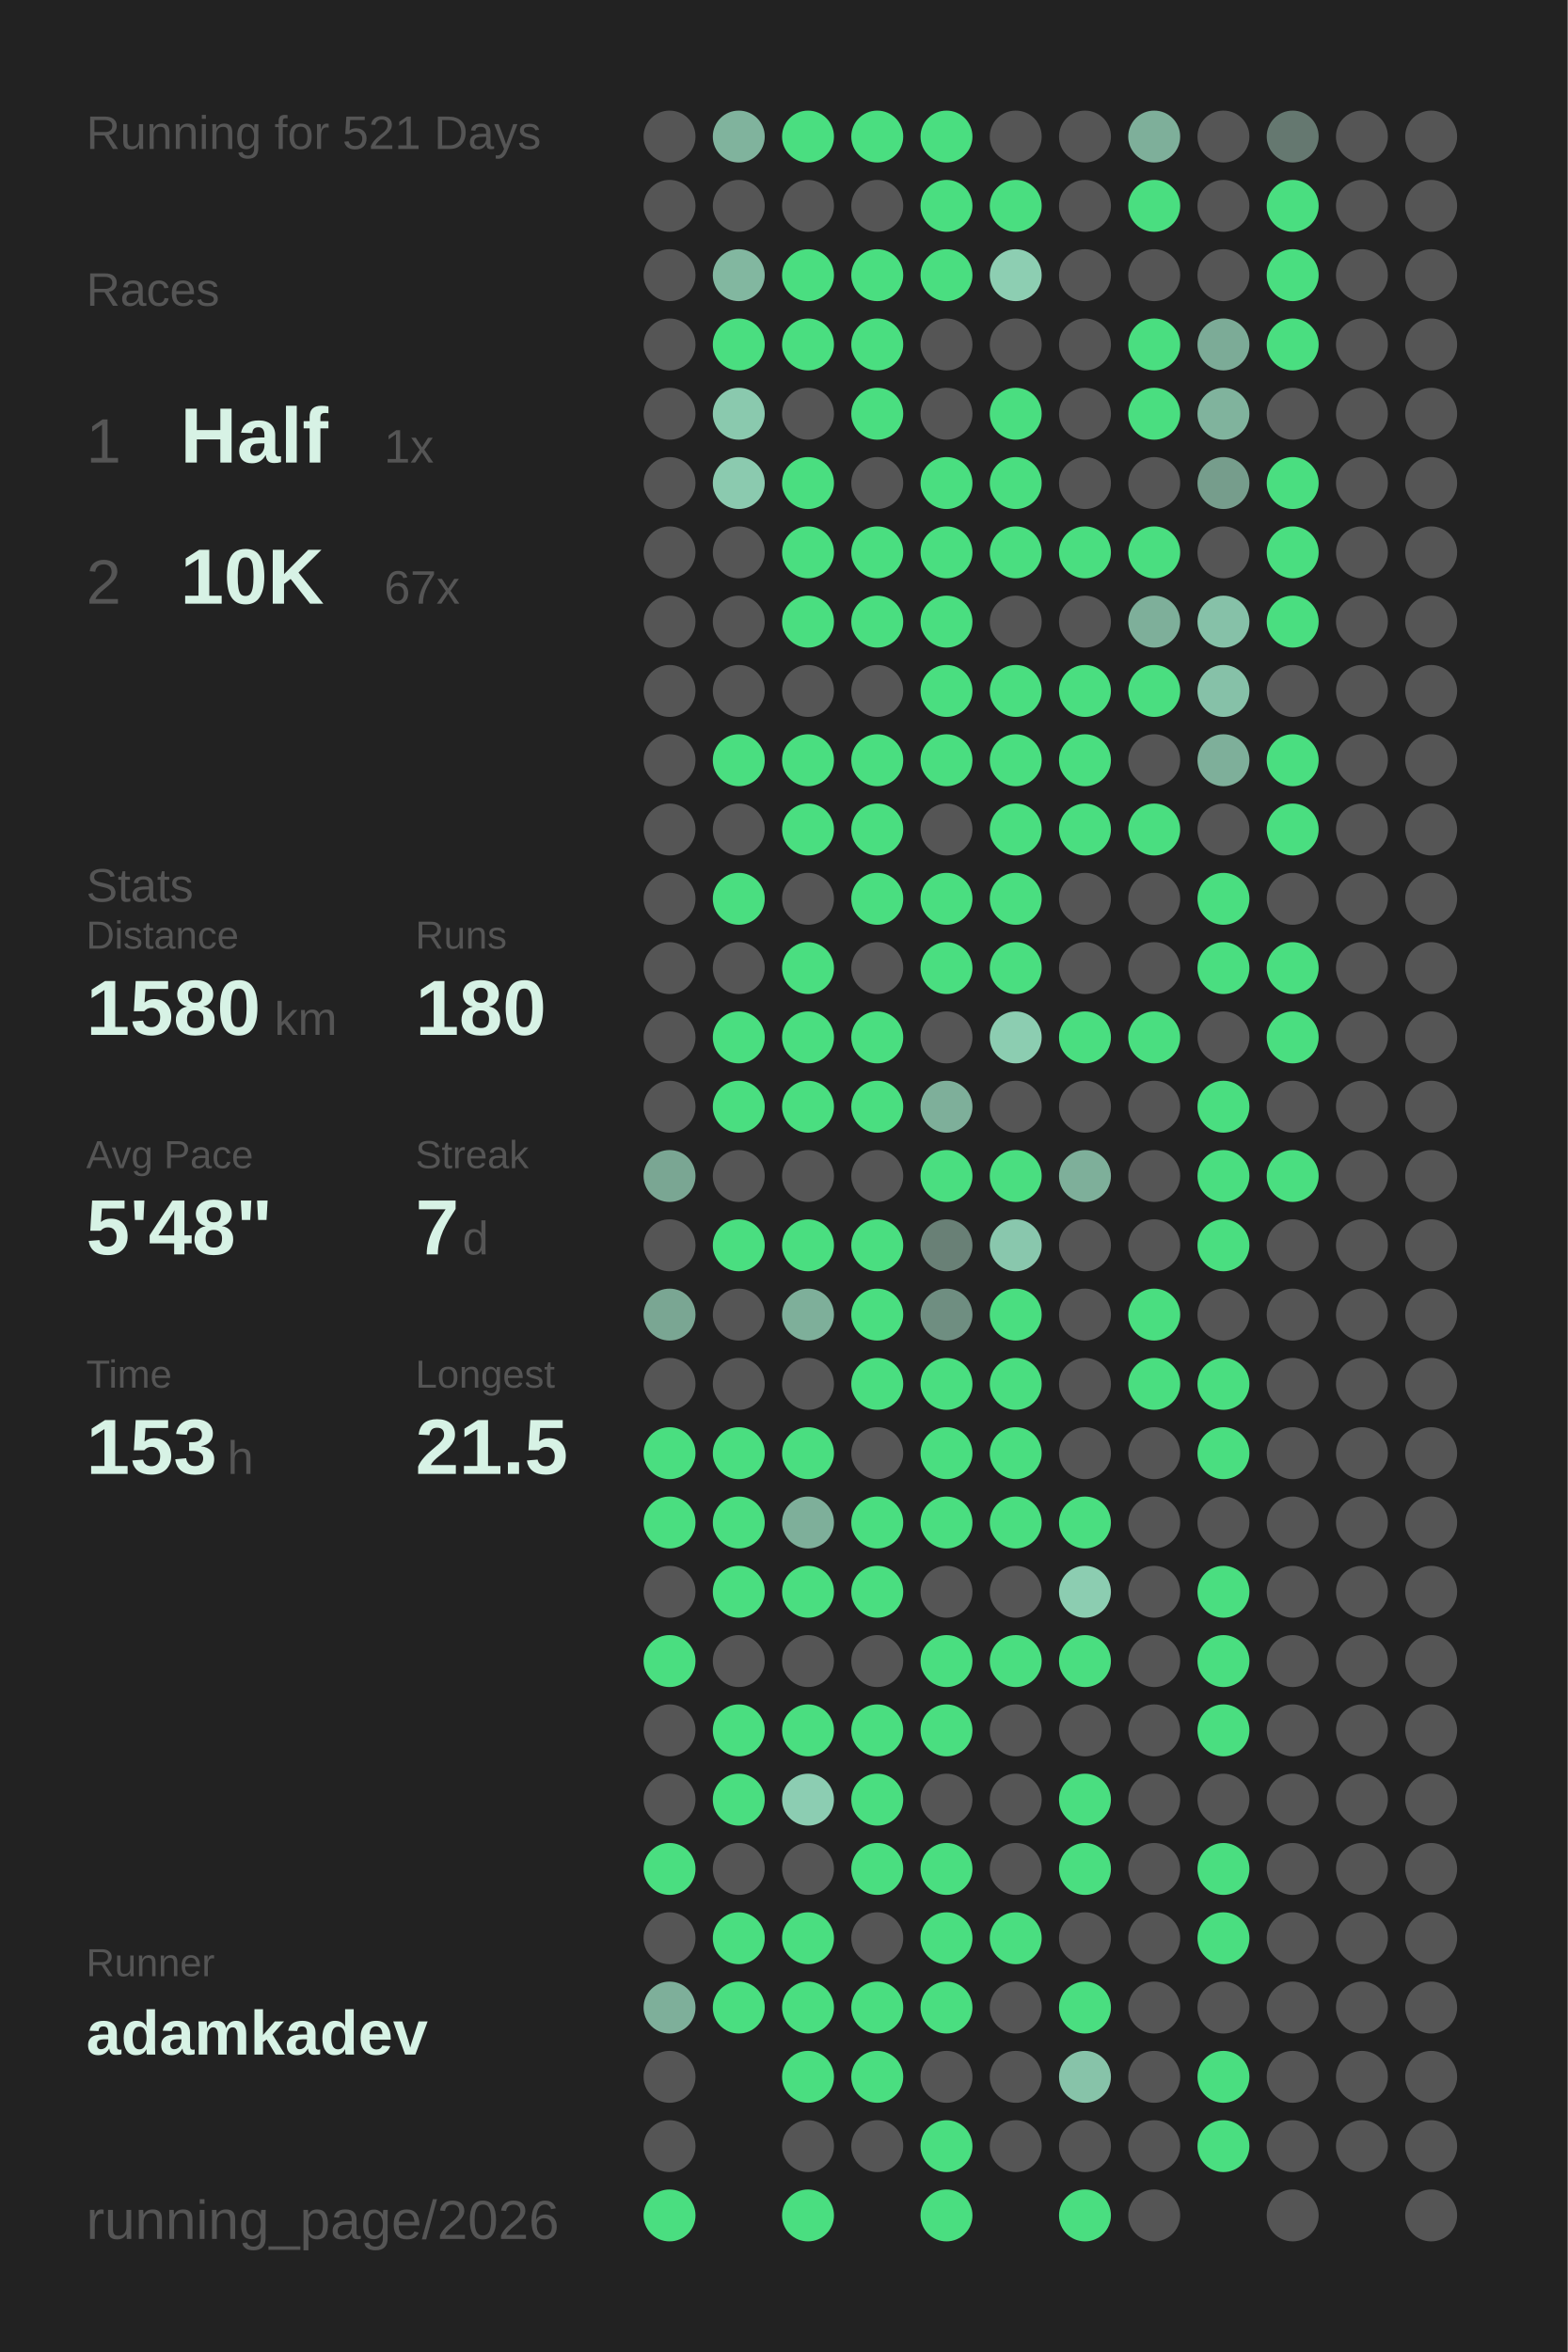
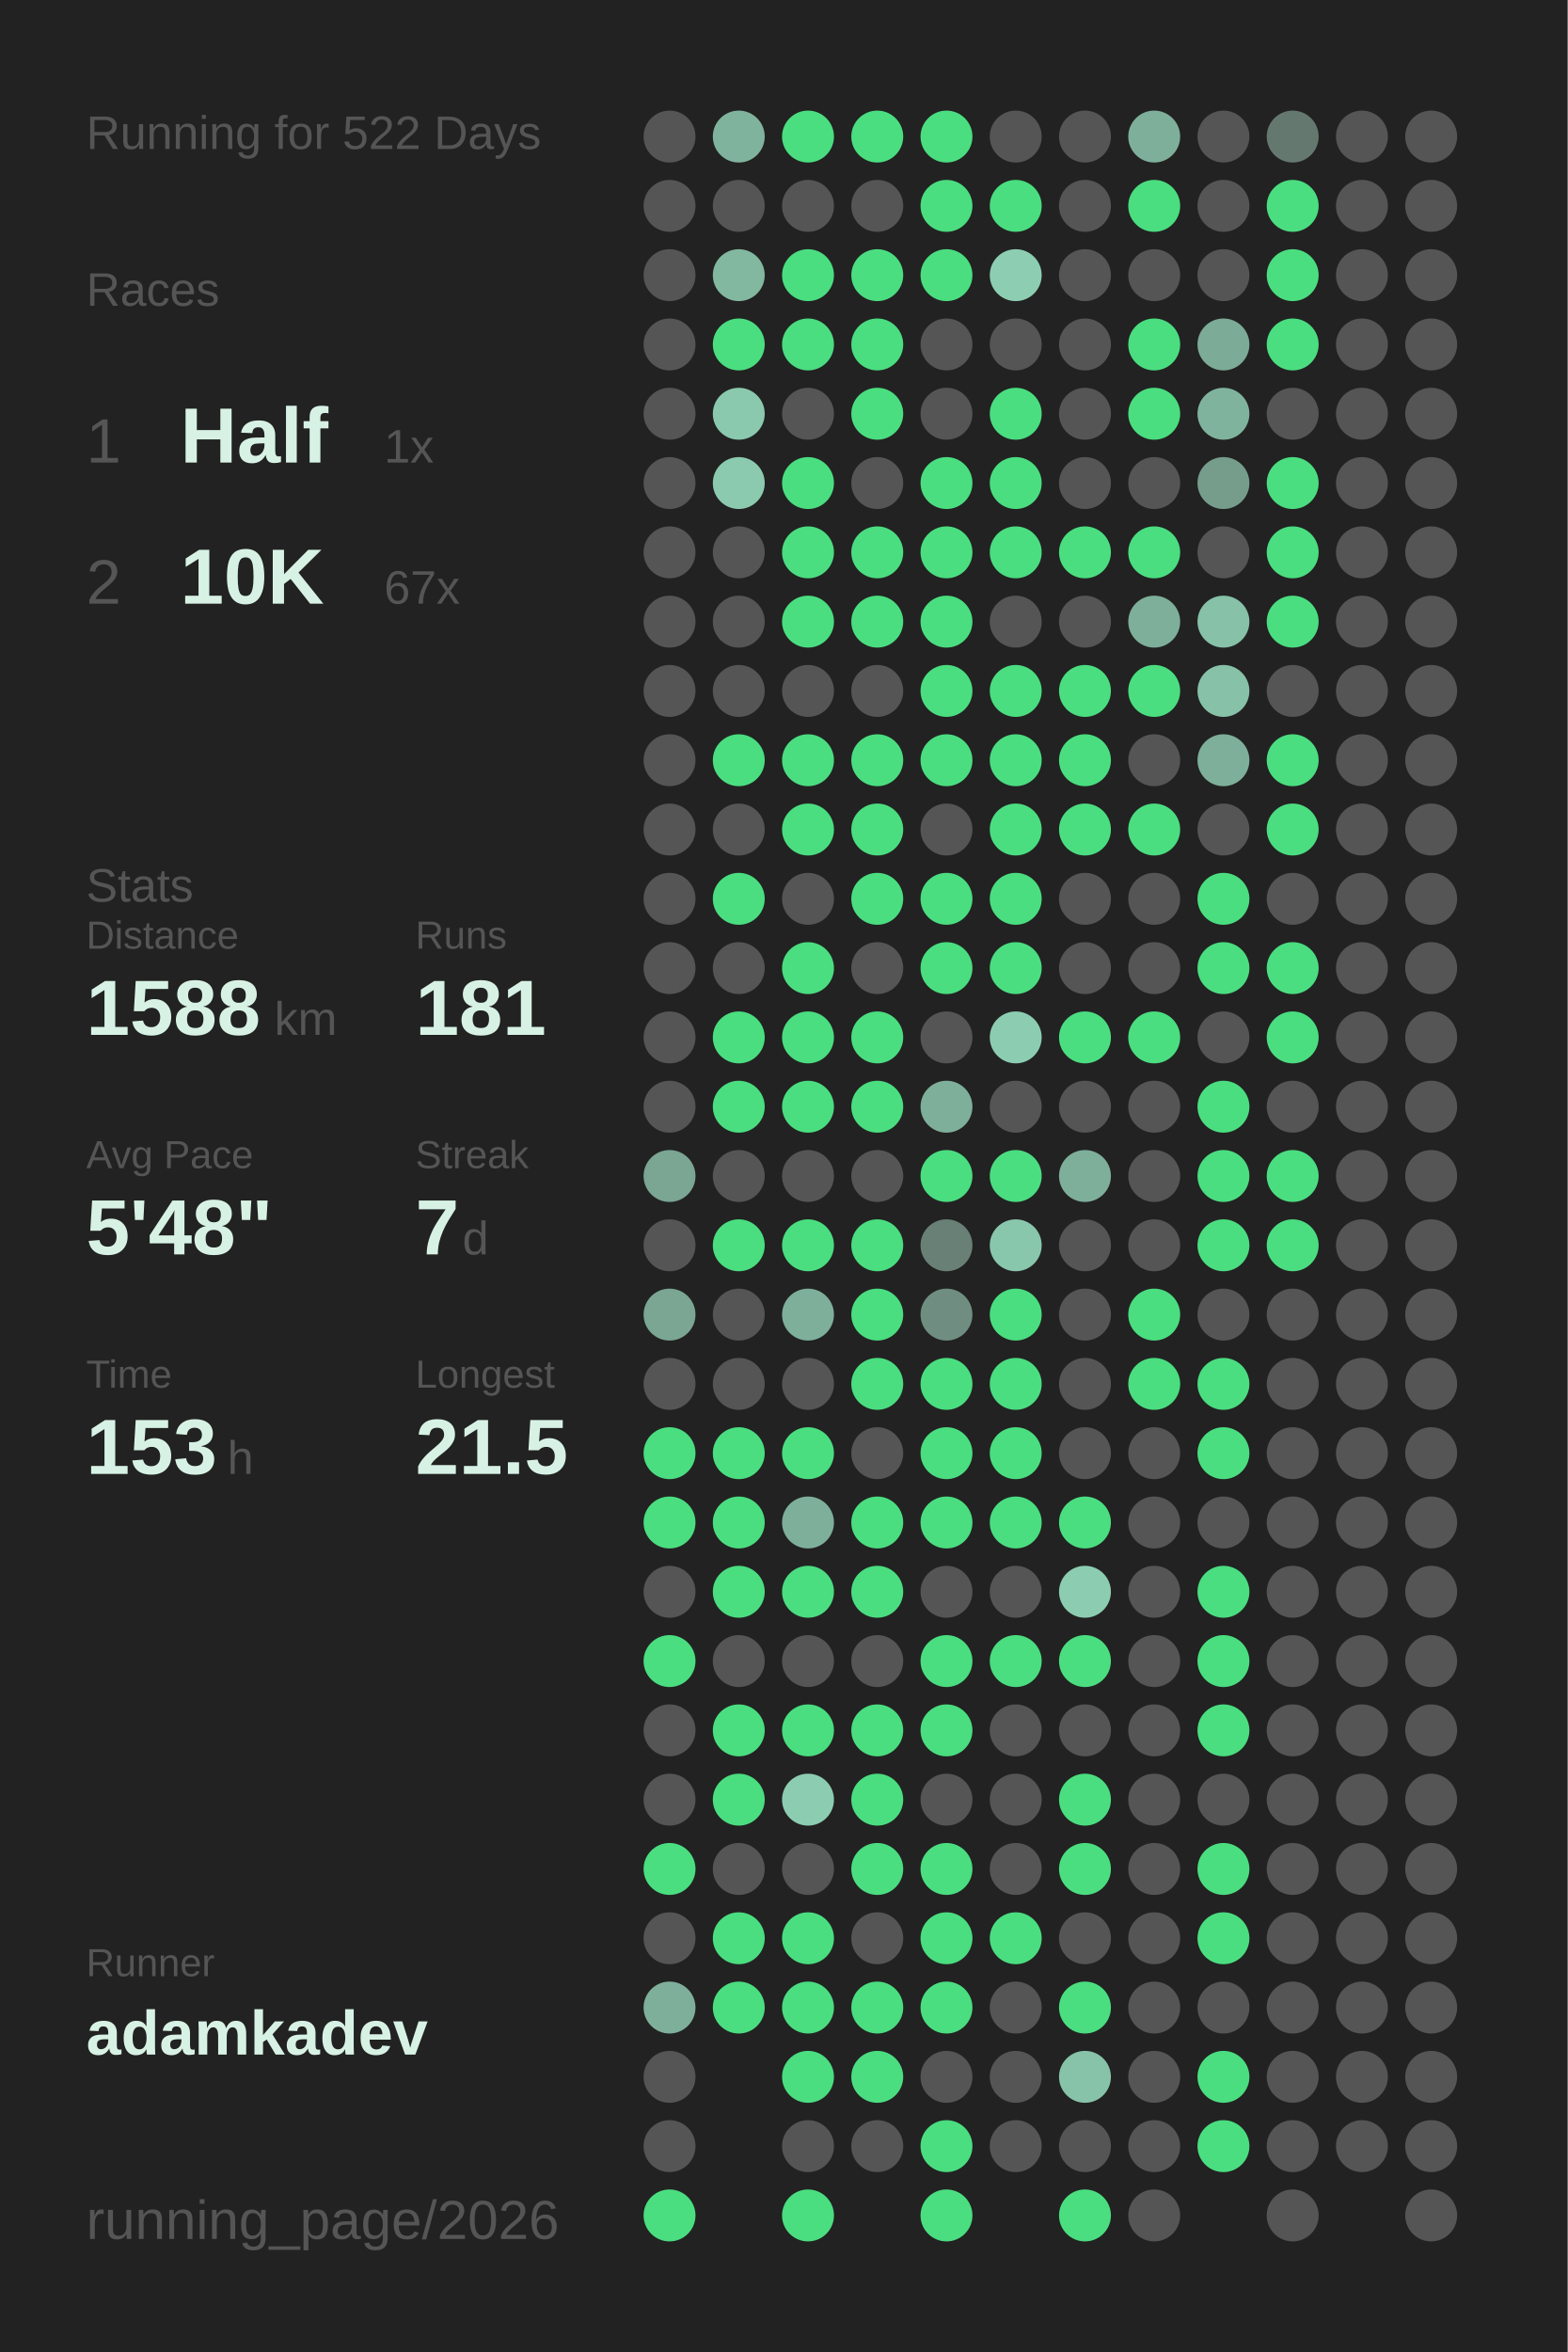
<svg xmlns="http://www.w3.org/2000/svg" baseProfile="full" height="300mm" version="1.1" viewBox="0,0,200,300" width="200mm">
  <defs />
  <rect fill="#222222" height="300" width="200" x="0" y="0" />
-   <text fill="#555555" style="font-size:6px; font-family:Arial;" x="11" y="19">Running for 521 Days</text>
+   <text fill="#555555" style="font-size:6px; font-family:Arial;" x="11" y="19">Running for 522 Days</text>
  <text fill="#555555" style="font-size:6px; font-family:Arial;" x="11" y="39">Races</text>
  <text fill="#555555" style="font-size:8px; font-family:Arial;" x="11" y="59">1</text>
  <text fill="#D7F2E5" style="font-size:10px; font-family:Arial; font-weight:bold;" x="23" y="59">Half</text>
  <text fill="#555555" style="font-size:6px; font-family:Arial;" x="49" y="59">1x</text>
  <text fill="#555555" style="font-size:8px; font-family:Arial;" x="11" y="77">2</text>
  <text fill="#D7F2E5" style="font-size:10px; font-family:Arial; font-weight:bold;" x="23" y="77">10K</text>
  <text fill="#555555" style="font-size:6px; font-family:Arial;" x="49" y="77">67x</text>
  <text fill="#555555" style="font-size:6px; font-family:Arial;" x="11" y="115">Stats</text>
  <text fill="#555555" style="font-size:5px; font-family:Arial;" x="11" y="121">Distance</text>
-   <text fill="#D7F2E5" style="font-size:10px; font-family:Arial; font-weight:bold;" x="11" y="132">1580</text>
+   <text fill="#D7F2E5" style="font-size:10px; font-family:Arial; font-weight:bold;" x="11" y="132">1588</text>
  <text fill="#555555" style="font-size:6px; font-family:Arial;" x="35" y="132">km</text>
  <text fill="#555555" style="font-size:5px; font-family:Arial;" x="53" y="121">Runs</text>
-   <text fill="#D7F2E5" style="font-size:10px; font-family:Arial; font-weight:bold;" x="53" y="132">180</text>
+   <text fill="#D7F2E5" style="font-size:10px; font-family:Arial; font-weight:bold;" x="53" y="132">181</text>
  <text fill="#555555" style="font-size:5px; font-family:Arial;" x="11" y="149">Avg Pace</text>
  <text fill="#D7F2E5" style="font-size:10px; font-family:Arial; font-weight:bold;" x="11" y="160">5'48"</text>
  <text fill="#555555" style="font-size:5px; font-family:Arial;" x="53" y="149">Streak</text>
  <text fill="#D7F2E5" style="font-size:10px; font-family:Arial; font-weight:bold;" x="53" y="160">7</text>
  <text fill="#555555" style="font-size:6px; font-family:Arial;" x="59" y="160">d</text>
  <text fill="#555555" style="font-size:5px; font-family:Arial;" x="11" y="177">Time</text>
  <text fill="#D7F2E5" style="font-size:10px; font-family:Arial; font-weight:bold;" x="11" y="188">153</text>
  <text fill="#555555" style="font-size:6px; font-family:Arial;" x="29" y="188">h</text>
  <text fill="#555555" style="font-size:5px; font-family:Arial;" x="53" y="177">Longest</text>
  <text fill="#D7F2E5" style="font-size:10px; font-family:Arial; font-weight:bold;" x="53" y="188">21.5</text>
  <text fill="#555555" style="font-size:5px; font-family:Arial;" x="11" y="252.065">Runner</text>
  <text fill="#D7F2E5" style="font-size:8px; font-family:Arial; font-weight:bold;" x="11" y="262.065">adamkadev</text>
  <text fill="#555555" style="font-size:7px; font-family:Arial;" x="11" y="285.581">running_page/2026</text>
  <circle cx="85.417" cy="17.419" fill="#555555" r="3.312" />
  <circle cx="85.417" cy="26.258" fill="#555555" r="3.312" />
  <circle cx="85.417" cy="35.097" fill="#555555" r="3.312" />
  <circle cx="85.417" cy="43.935" fill="#555555" r="3.312" />
  <circle cx="85.417" cy="52.774" fill="#555555" r="3.312" />
  <circle cx="85.417" cy="61.613" fill="#555555" r="3.312" />
  <circle cx="85.417" cy="70.452" fill="#555555" r="3.312" />
  <circle cx="85.417" cy="79.29" fill="#555555" r="3.312" />
  <circle cx="85.417" cy="88.129" fill="#555555" r="3.312" />
  <circle cx="85.417" cy="96.968" fill="#555555" r="3.312" />
  <circle cx="85.417" cy="105.806" fill="#555555" r="3.312" />
  <circle cx="85.417" cy="114.645" fill="#555555" r="3.312" />
  <circle cx="85.417" cy="123.484" fill="#555555" r="3.312" />
  <circle cx="85.417" cy="132.323" fill="#555555" r="3.312" />
  <circle cx="85.417" cy="141.161" fill="#555555" r="3.312" />
  <circle cx="85.417" cy="150" fill="#7aa693" r="3.312" />
  <circle cx="85.417" cy="158.839" fill="#555555" r="3.312" />
  <circle cx="85.417" cy="167.677" fill="#7aa693" r="3.312" />
  <circle cx="85.417" cy="176.516" fill="#555555" r="3.312" />
  <circle cx="85.417" cy="185.355" fill="#4ADE80" r="3.312" />
  <circle cx="85.417" cy="194.194" fill="#4ADE80" r="3.312" />
  <circle cx="85.417" cy="203.032" fill="#555555" r="3.312" />
  <circle cx="85.417" cy="211.871" fill="#4ADE80" r="3.312" />
  <circle cx="85.417" cy="220.71" fill="#555555" r="3.312" />
  <circle cx="85.417" cy="229.548" fill="#555555" r="3.312" />
  <circle cx="85.417" cy="238.387" fill="#4ADE80" r="3.312" />
  <circle cx="85.417" cy="247.226" fill="#555555" r="3.312" />
  <circle cx="85.417" cy="256.065" fill="#7eaf9a" r="3.312" />
  <circle cx="85.417" cy="264.903" fill="#555555" r="3.312" />
  <circle cx="85.417" cy="273.742" fill="#555555" r="3.312" />
  <circle cx="85.417" cy="282.581" fill="#4ADE80" r="3.312" />
  <circle cx="94.25" cy="17.419" fill="#80b39d" r="3.312" />
  <circle cx="94.25" cy="26.258" fill="#555555" r="3.312" />
  <circle cx="94.25" cy="35.097" fill="#82b7a0" r="3.312" />
  <circle cx="94.25" cy="43.935" fill="#4ADE80" r="3.312" />
  <circle cx="94.25" cy="52.774" fill="#8ac9ae" r="3.312" />
  <circle cx="94.25" cy="61.613" fill="#8bcaaf" r="3.312" />
  <circle cx="94.25" cy="70.452" fill="#555555" r="3.312" />
  <circle cx="94.25" cy="79.29" fill="#555555" r="3.312" />
  <circle cx="94.25" cy="88.129" fill="#555555" r="3.312" />
  <circle cx="94.25" cy="96.968" fill="#4ADE80" r="3.312" />
  <circle cx="94.25" cy="105.806" fill="#555555" r="3.312" />
  <circle cx="94.25" cy="114.645" fill="#4ADE80" r="3.312" />
  <circle cx="94.25" cy="123.484" fill="#555555" r="3.312" />
  <circle cx="94.25" cy="132.323" fill="#4ADE80" r="3.312" />
  <circle cx="94.25" cy="141.161" fill="#4ADE80" r="3.312" />
  <circle cx="94.25" cy="150" fill="#555555" r="3.312" />
  <circle cx="94.25" cy="158.839" fill="#4ADE80" r="3.312" />
  <circle cx="94.25" cy="167.677" fill="#555555" r="3.312" />
  <circle cx="94.25" cy="176.516" fill="#555555" r="3.312" />
  <circle cx="94.25" cy="185.355" fill="#4ADE80" r="3.312" />
  <circle cx="94.25" cy="194.194" fill="#4ADE80" r="3.312" />
  <circle cx="94.25" cy="203.032" fill="#4ADE80" r="3.312" />
  <circle cx="94.25" cy="211.871" fill="#555555" r="3.312" />
  <circle cx="94.25" cy="220.71" fill="#4ADE80" r="3.312" />
  <circle cx="94.25" cy="229.548" fill="#4ADE80" r="3.312" />
  <circle cx="94.25" cy="238.387" fill="#555555" r="3.312" />
  <circle cx="94.25" cy="247.226" fill="#4ADE80" r="3.312" />
  <circle cx="94.25" cy="256.065" fill="#4ADE80" r="3.312" />
  <circle cx="103.083" cy="17.419" fill="#4ADE80" r="3.312" />
  <circle cx="103.083" cy="26.258" fill="#555555" r="3.312" />
  <circle cx="103.083" cy="35.097" fill="#4ADE80" r="3.312" />
  <circle cx="103.083" cy="43.935" fill="#4ADE80" r="3.312" />
  <circle cx="103.083" cy="52.774" fill="#555555" r="3.312" />
  <circle cx="103.083" cy="61.613" fill="#4ADE80" r="3.312" />
  <circle cx="103.083" cy="70.452" fill="#4ADE80" r="3.312" />
  <circle cx="103.083" cy="79.29" fill="#4ADE80" r="3.312" />
  <circle cx="103.083" cy="88.129" fill="#555555" r="3.312" />
  <circle cx="103.083" cy="96.968" fill="#4ADE80" r="3.312" />
  <circle cx="103.083" cy="105.806" fill="#4ADE80" r="3.312" />
  <circle cx="103.083" cy="114.645" fill="#555555" r="3.312" />
  <circle cx="103.083" cy="123.484" fill="#4ADE80" r="3.312" />
  <circle cx="103.083" cy="132.323" fill="#4ADE80" r="3.312" />
  <circle cx="103.083" cy="141.161" fill="#4ADE80" r="3.312" />
  <circle cx="103.083" cy="150" fill="#555555" r="3.312" />
  <circle cx="103.083" cy="158.839" fill="#4ADE80" r="3.312" />
  <circle cx="103.083" cy="167.677" fill="#7eaf9a" r="3.312" />
  <circle cx="103.083" cy="176.516" fill="#555555" r="3.312" />
  <circle cx="103.083" cy="185.355" fill="#4ADE80" r="3.312" />
  <circle cx="103.083" cy="194.194" fill="#7eaf9a" r="3.312" />
  <circle cx="103.083" cy="203.032" fill="#4ADE80" r="3.312" />
  <circle cx="103.083" cy="211.871" fill="#555555" r="3.312" />
  <circle cx="103.083" cy="220.71" fill="#4ADE80" r="3.312" />
  <circle cx="103.083" cy="229.548" fill="#8ccdb2" r="3.312" />
  <circle cx="103.083" cy="238.387" fill="#555555" r="3.312" />
  <circle cx="103.083" cy="247.226" fill="#4ADE80" r="3.312" />
  <circle cx="103.083" cy="256.065" fill="#4ADE80" r="3.312" />
  <circle cx="103.083" cy="264.903" fill="#4ADE80" r="3.312" />
  <circle cx="103.083" cy="273.742" fill="#555555" r="3.312" />
  <circle cx="103.083" cy="282.581" fill="#4ADE80" r="3.312" />
  <circle cx="111.917" cy="17.419" fill="#4ADE80" r="3.312" />
  <circle cx="111.917" cy="26.258" fill="#555555" r="3.312" />
  <circle cx="111.917" cy="35.097" fill="#4ADE80" r="3.312" />
  <circle cx="111.917" cy="43.935" fill="#4ADE80" r="3.312" />
  <circle cx="111.917" cy="52.774" fill="#4ADE80" r="3.312" />
  <circle cx="111.917" cy="61.613" fill="#555555" r="3.312" />
  <circle cx="111.917" cy="70.452" fill="#4ADE80" r="3.312" />
  <circle cx="111.917" cy="79.29" fill="#4ADE80" r="3.312" />
  <circle cx="111.917" cy="88.129" fill="#555555" r="3.312" />
  <circle cx="111.917" cy="96.968" fill="#4ADE80" r="3.312" />
  <circle cx="111.917" cy="105.806" fill="#4ADE80" r="3.312" />
  <circle cx="111.917" cy="114.645" fill="#4ADE80" r="3.312" />
  <circle cx="111.917" cy="123.484" fill="#555555" r="3.312" />
  <circle cx="111.917" cy="132.323" fill="#4ADE80" r="3.312" />
  <circle cx="111.917" cy="141.161" fill="#4ADE80" r="3.312" />
  <circle cx="111.917" cy="150" fill="#555555" r="3.312" />
  <circle cx="111.917" cy="158.839" fill="#4ADE80" r="3.312" />
  <circle cx="111.917" cy="167.677" fill="#4ADE80" r="3.312" />
  <circle cx="111.917" cy="176.516" fill="#4ADE80" r="3.312" />
  <circle cx="111.917" cy="185.355" fill="#555555" r="3.312" />
  <circle cx="111.917" cy="194.194" fill="#4ADE80" r="3.312" />
  <circle cx="111.917" cy="203.032" fill="#4ADE80" r="3.312" />
  <circle cx="111.917" cy="211.871" fill="#555555" r="3.312" />
  <circle cx="111.917" cy="220.71" fill="#4ADE80" r="3.312" />
  <circle cx="111.917" cy="229.548" fill="#4ADE80" r="3.312" />
  <circle cx="111.917" cy="238.387" fill="#4ADE80" r="3.312" />
  <circle cx="111.917" cy="247.226" fill="#555555" r="3.312" />
  <circle cx="111.917" cy="256.065" fill="#4ADE80" r="3.312" />
  <circle cx="111.917" cy="264.903" fill="#4ADE80" r="3.312" />
  <circle cx="111.917" cy="273.742" fill="#555555" r="3.312" />
  <circle cx="120.75" cy="17.419" fill="#4ADE80" r="3.312" />
  <circle cx="120.75" cy="26.258" fill="#4ADE80" r="3.312" />
  <circle cx="120.75" cy="35.097" fill="#4ADE80" r="3.312" />
  <circle cx="120.75" cy="43.935" fill="#555555" r="3.312" />
  <circle cx="120.75" cy="52.774" fill="#555555" r="3.312" />
  <circle cx="120.75" cy="61.613" fill="#4ADE80" r="3.312" />
  <circle cx="120.75" cy="70.452" fill="#4ADE80" r="3.312" />
  <circle cx="120.75" cy="79.29" fill="#4ADE80" r="3.312" />
  <circle cx="120.75" cy="88.129" fill="#4ADE80" r="3.312" />
  <circle cx="120.75" cy="96.968" fill="#4ADE80" r="3.312" />
  <circle cx="120.75" cy="105.806" fill="#555555" r="3.312" />
  <circle cx="120.75" cy="114.645" fill="#4ADE80" r="3.312" />
  <circle cx="120.75" cy="123.484" fill="#4ADE80" r="3.312" />
  <circle cx="120.75" cy="132.323" fill="#555555" r="3.312" />
  <circle cx="120.75" cy="141.161" fill="#7eaf9a" r="3.312" />
  <circle cx="120.75" cy="150" fill="#4ADE80" r="3.312" />
  <circle cx="120.75" cy="158.839" fill="#698076" r="3.312" />
  <circle cx="120.75" cy="167.677" fill="#6f8e81" r="3.312" />
  <circle cx="120.75" cy="176.516" fill="#4ADE80" r="3.312" />
  <circle cx="120.75" cy="185.355" fill="#4ADE80" r="3.312" />
  <circle cx="120.75" cy="194.194" fill="#4ADE80" r="3.312" />
  <circle cx="120.75" cy="203.032" fill="#555555" r="3.312" />
  <circle cx="120.75" cy="211.871" fill="#4ADE80" r="3.312" />
  <circle cx="120.75" cy="220.71" fill="#4ADE80" r="3.312" />
  <circle cx="120.75" cy="229.548" fill="#555555" r="3.312" />
  <circle cx="120.75" cy="238.387" fill="#4ADE80" r="3.312" />
  <circle cx="120.75" cy="247.226" fill="#4ADE80" r="3.312" />
  <circle cx="120.75" cy="256.065" fill="#4ADE80" r="3.312" />
  <circle cx="120.75" cy="264.903" fill="#555555" r="3.312" />
  <circle cx="120.75" cy="273.742" fill="#4ADE80" r="3.312" />
  <circle cx="120.75" cy="282.581" fill="#4ADE80" r="3.312" />
  <circle cx="129.583" cy="17.419" fill="#555555" r="3.312" />
  <circle cx="129.583" cy="26.258" fill="#4ADE80" r="3.312" />
  <circle cx="129.583" cy="35.097" fill="#8dceb2" r="3.312" />
  <circle cx="129.583" cy="43.935" fill="#555555" r="3.312" />
  <circle cx="129.583" cy="52.774" fill="#4ADE80" r="3.312" />
  <circle cx="129.583" cy="61.613" fill="#4ADE80" r="3.312" />
  <circle cx="129.583" cy="70.452" fill="#4ADE80" r="3.312" />
  <circle cx="129.583" cy="79.29" fill="#555555" r="3.312" />
  <circle cx="129.583" cy="88.129" fill="#4ADE80" r="3.312" />
  <circle cx="129.583" cy="96.968" fill="#4ADE80" r="3.312" />
  <circle cx="129.583" cy="105.806" fill="#4ADE80" r="3.312" />
  <circle cx="129.583" cy="114.645" fill="#4ADE80" r="3.312" />
  <circle cx="129.583" cy="123.484" fill="#4ADE80" r="3.312" />
  <circle cx="129.583" cy="132.323" fill="#8ccdb1" r="3.312" />
  <circle cx="129.583" cy="141.161" fill="#555555" r="3.312" />
  <circle cx="129.583" cy="150" fill="#4ADE80" r="3.312" />
  <circle cx="129.583" cy="158.839" fill="#89c7ad" r="3.312" />
  <circle cx="129.583" cy="167.677" fill="#4ADE80" r="3.312" />
  <circle cx="129.583" cy="176.516" fill="#4ADE80" r="3.312" />
  <circle cx="129.583" cy="185.355" fill="#4ADE80" r="3.312" />
  <circle cx="129.583" cy="194.194" fill="#4ADE80" r="3.312" />
  <circle cx="129.583" cy="203.032" fill="#555555" r="3.312" />
  <circle cx="129.583" cy="211.871" fill="#4ADE80" r="3.312" />
  <circle cx="129.583" cy="220.71" fill="#555555" r="3.312" />
  <circle cx="129.583" cy="229.548" fill="#555555" r="3.312" />
  <circle cx="129.583" cy="238.387" fill="#555555" r="3.312" />
  <circle cx="129.583" cy="247.226" fill="#4ADE80" r="3.312" />
  <circle cx="129.583" cy="256.065" fill="#555555" r="3.312" />
  <circle cx="129.583" cy="264.903" fill="#555555" r="3.312" />
  <circle cx="129.583" cy="273.742" fill="#555555" r="3.312" />
  <circle cx="138.417" cy="17.419" fill="#555555" r="3.312" />
  <circle cx="138.417" cy="26.258" fill="#555555" r="3.312" />
  <circle cx="138.417" cy="35.097" fill="#555555" r="3.312" />
  <circle cx="138.417" cy="43.935" fill="#555555" r="3.312" />
  <circle cx="138.417" cy="52.774" fill="#555555" r="3.312" />
  <circle cx="138.417" cy="61.613" fill="#555555" r="3.312" />
  <circle cx="138.417" cy="70.452" fill="#4ADE80" r="3.312" />
  <circle cx="138.417" cy="79.29" fill="#555555" r="3.312" />
  <circle cx="138.417" cy="88.129" fill="#4ADE80" r="3.312" />
  <circle cx="138.417" cy="96.968" fill="#4ADE80" r="3.312" />
  <circle cx="138.417" cy="105.806" fill="#4ADE80" r="3.312" />
  <circle cx="138.417" cy="114.645" fill="#555555" r="3.312" />
  <circle cx="138.417" cy="123.484" fill="#555555" r="3.312" />
  <circle cx="138.417" cy="132.323" fill="#4ADE80" r="3.312" />
  <circle cx="138.417" cy="141.161" fill="#555555" r="3.312" />
  <circle cx="138.417" cy="150" fill="#7eaf9a" r="3.312" />
  <circle cx="138.417" cy="158.839" fill="#555555" r="3.312" />
  <circle cx="138.417" cy="167.677" fill="#555555" r="3.312" />
  <circle cx="138.417" cy="176.516" fill="#555555" r="3.312" />
  <circle cx="138.417" cy="185.355" fill="#555555" r="3.312" />
  <circle cx="138.417" cy="194.194" fill="#4ADE80" r="3.312" />
  <circle cx="138.417" cy="203.032" fill="#8ccdb1" r="3.312" />
  <circle cx="138.417" cy="211.871" fill="#4ADE80" r="3.312" />
  <circle cx="138.417" cy="220.71" fill="#555555" r="3.312" />
  <circle cx="138.417" cy="229.548" fill="#4ADE80" r="3.312" />
  <circle cx="138.417" cy="238.387" fill="#4ADE80" r="3.312" />
  <circle cx="138.417" cy="247.226" fill="#555555" r="3.312" />
  <circle cx="138.417" cy="256.065" fill="#4ADE80" r="3.312" />
  <circle cx="138.417" cy="264.903" fill="#87c3a9" r="3.312" />
  <circle cx="138.417" cy="273.742" fill="#555555" r="3.312" />
  <circle cx="138.417" cy="282.581" fill="#4ADE80" r="3.312" />
  <circle cx="147.25" cy="17.419" fill="#7eaf9a" r="3.312" />
  <circle cx="147.25" cy="26.258" fill="#4ADE80" r="3.312" />
  <circle cx="147.25" cy="35.097" fill="#555555" r="3.312" />
  <circle cx="147.25" cy="43.935" fill="#4ADE80" r="3.312" />
  <circle cx="147.25" cy="52.774" fill="#4ADE80" r="3.312" />
  <circle cx="147.25" cy="61.613" fill="#555555" r="3.312" />
  <circle cx="147.25" cy="70.452" fill="#4ADE80" r="3.312" />
  <circle cx="147.25" cy="79.29" fill="#7eaf9a" r="3.312" />
  <circle cx="147.25" cy="88.129" fill="#4ADE80" r="3.312" />
  <circle cx="147.25" cy="96.968" fill="#555555" r="3.312" />
  <circle cx="147.25" cy="105.806" fill="#4ADE80" r="3.312" />
  <circle cx="147.25" cy="114.645" fill="#555555" r="3.312" />
  <circle cx="147.25" cy="123.484" fill="#555555" r="3.312" />
  <circle cx="147.25" cy="132.323" fill="#4ADE80" r="3.312" />
  <circle cx="147.25" cy="141.161" fill="#555555" r="3.312" />
  <circle cx="147.25" cy="150" fill="#555555" r="3.312" />
  <circle cx="147.25" cy="158.839" fill="#555555" r="3.312" />
  <circle cx="147.25" cy="167.677" fill="#4ADE80" r="3.312" />
  <circle cx="147.25" cy="176.516" fill="#4ADE80" r="3.312" />
  <circle cx="147.25" cy="185.355" fill="#555555" r="3.312" />
  <circle cx="147.25" cy="194.194" fill="#555555" r="3.312" />
  <circle cx="147.25" cy="203.032" fill="#555555" r="3.312" />
  <circle cx="147.25" cy="211.871" fill="#555555" r="3.312" />
  <circle cx="147.25" cy="220.71" fill="#555555" r="3.312" />
  <circle cx="147.25" cy="229.548" fill="#555555" r="3.312" />
  <circle cx="147.25" cy="238.387" fill="#555555" r="3.312" />
  <circle cx="147.25" cy="247.226" fill="#555555" r="3.312" />
  <circle cx="147.25" cy="256.065" fill="#555555" r="3.312" />
  <circle cx="147.25" cy="264.903" fill="#555555" r="3.312" />
  <circle cx="147.25" cy="273.742" fill="#555555" r="3.312" />
  <circle cx="147.25" cy="282.581" fill="#555555" r="3.312" />
  <circle cx="156.083" cy="17.419" fill="#555555" r="3.312" />
  <circle cx="156.083" cy="26.258" fill="#555555" r="3.312" />
  <circle cx="156.083" cy="35.097" fill="#555555" r="3.312" />
  <circle cx="156.083" cy="43.935" fill="#7cab97" r="3.312" />
  <circle cx="156.083" cy="52.774" fill="#80b39d" r="3.312" />
  <circle cx="156.083" cy="61.613" fill="#769d8c" r="3.312" />
  <circle cx="156.083" cy="70.452" fill="#555555" r="3.312" />
  <circle cx="156.083" cy="79.29" fill="#86c1a8" r="3.312" />
  <circle cx="156.083" cy="88.129" fill="#86c1a8" r="3.312" />
  <circle cx="156.083" cy="96.968" fill="#7eaf9a" r="3.312" />
  <circle cx="156.083" cy="105.806" fill="#555555" r="3.312" />
  <circle cx="156.083" cy="114.645" fill="#4ADE80" r="3.312" />
  <circle cx="156.083" cy="123.484" fill="#4ADE80" r="3.312" />
  <circle cx="156.083" cy="132.323" fill="#555555" r="3.312" />
  <circle cx="156.083" cy="141.161" fill="#4ADE80" r="3.312" />
  <circle cx="156.083" cy="150" fill="#4ADE80" r="3.312" />
  <circle cx="156.083" cy="158.839" fill="#4ADE80" r="3.312" />
  <circle cx="156.083" cy="167.677" fill="#555555" r="3.312" />
  <circle cx="156.083" cy="176.516" fill="#4ADE80" r="3.312" />
  <circle cx="156.083" cy="185.355" fill="#4ADE80" r="3.312" />
  <circle cx="156.083" cy="194.194" fill="#555555" r="3.312" />
  <circle cx="156.083" cy="203.032" fill="#4ADE80" r="3.312" />
  <circle cx="156.083" cy="211.871" fill="#4ADE80" r="3.312" />
  <circle cx="156.083" cy="220.71" fill="#4ADE80" r="3.312" />
  <circle cx="156.083" cy="229.548" fill="#555555" r="3.312" />
  <circle cx="156.083" cy="238.387" fill="#4ADE80" r="3.312" />
  <circle cx="156.083" cy="247.226" fill="#4ADE80" r="3.312" />
  <circle cx="156.083" cy="256.065" fill="#555555" r="3.312" />
  <circle cx="156.083" cy="264.903" fill="#4ADE80" r="3.312" />
  <circle cx="156.083" cy="273.742" fill="#4ADE80" r="3.312" />
  <circle cx="164.917" cy="17.419" fill="#657870" r="3.312" />
  <circle cx="164.917" cy="26.258" fill="#4ADE80" r="3.312" />
  <circle cx="164.917" cy="35.097" fill="#4ADE80" r="3.312" />
  <circle cx="164.917" cy="43.935" fill="#4ADE80" r="3.312" />
  <circle cx="164.917" cy="52.774" fill="#555555" r="3.312" />
  <circle cx="164.917" cy="61.613" fill="#4ADE80" r="3.312" />
  <circle cx="164.917" cy="70.452" fill="#4ADE80" r="3.312" />
  <circle cx="164.917" cy="79.29" fill="#4ADE80" r="3.312" />
  <circle cx="164.917" cy="88.129" fill="#555555" r="3.312" />
  <circle cx="164.917" cy="96.968" fill="#4ADE80" r="3.312" />
  <circle cx="164.917" cy="105.806" fill="#4ADE80" r="3.312" />
  <circle cx="164.917" cy="114.645" fill="#555555" r="3.312" />
  <circle cx="164.917" cy="123.484" fill="#4ADE80" r="3.312" />
  <circle cx="164.917" cy="132.323" fill="#4ADE80" r="3.312" />
  <circle cx="164.917" cy="141.161" fill="#555555" r="3.312" />
  <circle cx="164.917" cy="150" fill="#4ADE80" r="3.312" />
-   <circle cx="164.917" cy="158.839" fill="#555555" r="3.312" />
+   <circle cx="164.917" cy="158.839" fill="#4ADE80" r="3.312" />
  <circle cx="164.917" cy="167.677" fill="#555555" r="3.312" />
  <circle cx="164.917" cy="176.516" fill="#555555" r="3.312" />
  <circle cx="164.917" cy="185.355" fill="#555555" r="3.312" />
  <circle cx="164.917" cy="194.194" fill="#555555" r="3.312" />
  <circle cx="164.917" cy="203.032" fill="#555555" r="3.312" />
  <circle cx="164.917" cy="211.871" fill="#555555" r="3.312" />
  <circle cx="164.917" cy="220.71" fill="#555555" r="3.312" />
  <circle cx="164.917" cy="229.548" fill="#555555" r="3.312" />
  <circle cx="164.917" cy="238.387" fill="#555555" r="3.312" />
  <circle cx="164.917" cy="247.226" fill="#555555" r="3.312" />
  <circle cx="164.917" cy="256.065" fill="#555555" r="3.312" />
  <circle cx="164.917" cy="264.903" fill="#555555" r="3.312" />
  <circle cx="164.917" cy="273.742" fill="#555555" r="3.312" />
  <circle cx="164.917" cy="282.581" fill="#555555" r="3.312" />
  <circle cx="173.75" cy="17.419" fill="#555555" r="3.312" />
  <circle cx="173.75" cy="26.258" fill="#555555" r="3.312" />
  <circle cx="173.75" cy="35.097" fill="#555555" r="3.312" />
  <circle cx="173.75" cy="43.935" fill="#555555" r="3.312" />
  <circle cx="173.75" cy="52.774" fill="#555555" r="3.312" />
  <circle cx="173.75" cy="61.613" fill="#555555" r="3.312" />
  <circle cx="173.75" cy="70.452" fill="#555555" r="3.312" />
  <circle cx="173.75" cy="79.29" fill="#555555" r="3.312" />
  <circle cx="173.75" cy="88.129" fill="#555555" r="3.312" />
  <circle cx="173.75" cy="96.968" fill="#555555" r="3.312" />
  <circle cx="173.75" cy="105.806" fill="#555555" r="3.312" />
  <circle cx="173.75" cy="114.645" fill="#555555" r="3.312" />
  <circle cx="173.75" cy="123.484" fill="#555555" r="3.312" />
  <circle cx="173.75" cy="132.323" fill="#555555" r="3.312" />
  <circle cx="173.75" cy="141.161" fill="#555555" r="3.312" />
  <circle cx="173.75" cy="150" fill="#555555" r="3.312" />
  <circle cx="173.75" cy="158.839" fill="#555555" r="3.312" />
  <circle cx="173.75" cy="167.677" fill="#555555" r="3.312" />
  <circle cx="173.75" cy="176.516" fill="#555555" r="3.312" />
  <circle cx="173.75" cy="185.355" fill="#555555" r="3.312" />
  <circle cx="173.75" cy="194.194" fill="#555555" r="3.312" />
  <circle cx="173.75" cy="203.032" fill="#555555" r="3.312" />
  <circle cx="173.75" cy="211.871" fill="#555555" r="3.312" />
  <circle cx="173.75" cy="220.71" fill="#555555" r="3.312" />
  <circle cx="173.75" cy="229.548" fill="#555555" r="3.312" />
  <circle cx="173.75" cy="238.387" fill="#555555" r="3.312" />
  <circle cx="173.75" cy="247.226" fill="#555555" r="3.312" />
  <circle cx="173.75" cy="256.065" fill="#555555" r="3.312" />
  <circle cx="173.75" cy="264.903" fill="#555555" r="3.312" />
  <circle cx="173.75" cy="273.742" fill="#555555" r="3.312" />
  <circle cx="182.583" cy="17.419" fill="#555555" r="3.312" />
  <circle cx="182.583" cy="26.258" fill="#555555" r="3.312" />
  <circle cx="182.583" cy="35.097" fill="#555555" r="3.312" />
  <circle cx="182.583" cy="43.935" fill="#555555" r="3.312" />
  <circle cx="182.583" cy="52.774" fill="#555555" r="3.312" />
  <circle cx="182.583" cy="61.613" fill="#555555" r="3.312" />
  <circle cx="182.583" cy="70.452" fill="#555555" r="3.312" />
  <circle cx="182.583" cy="79.29" fill="#555555" r="3.312" />
  <circle cx="182.583" cy="88.129" fill="#555555" r="3.312" />
  <circle cx="182.583" cy="96.968" fill="#555555" r="3.312" />
  <circle cx="182.583" cy="105.806" fill="#555555" r="3.312" />
  <circle cx="182.583" cy="114.645" fill="#555555" r="3.312" />
  <circle cx="182.583" cy="123.484" fill="#555555" r="3.312" />
  <circle cx="182.583" cy="132.323" fill="#555555" r="3.312" />
  <circle cx="182.583" cy="141.161" fill="#555555" r="3.312" />
  <circle cx="182.583" cy="150" fill="#555555" r="3.312" />
  <circle cx="182.583" cy="158.839" fill="#555555" r="3.312" />
  <circle cx="182.583" cy="167.677" fill="#555555" r="3.312" />
  <circle cx="182.583" cy="176.516" fill="#555555" r="3.312" />
  <circle cx="182.583" cy="185.355" fill="#555555" r="3.312" />
  <circle cx="182.583" cy="194.194" fill="#555555" r="3.312" />
  <circle cx="182.583" cy="203.032" fill="#555555" r="3.312" />
  <circle cx="182.583" cy="211.871" fill="#555555" r="3.312" />
  <circle cx="182.583" cy="220.71" fill="#555555" r="3.312" />
  <circle cx="182.583" cy="229.548" fill="#555555" r="3.312" />
  <circle cx="182.583" cy="238.387" fill="#555555" r="3.312" />
  <circle cx="182.583" cy="247.226" fill="#555555" r="3.312" />
  <circle cx="182.583" cy="256.065" fill="#555555" r="3.312" />
  <circle cx="182.583" cy="264.903" fill="#555555" r="3.312" />
  <circle cx="182.583" cy="273.742" fill="#555555" r="3.312" />
  <circle cx="182.583" cy="282.581" fill="#555555" r="3.312" />
</svg>
